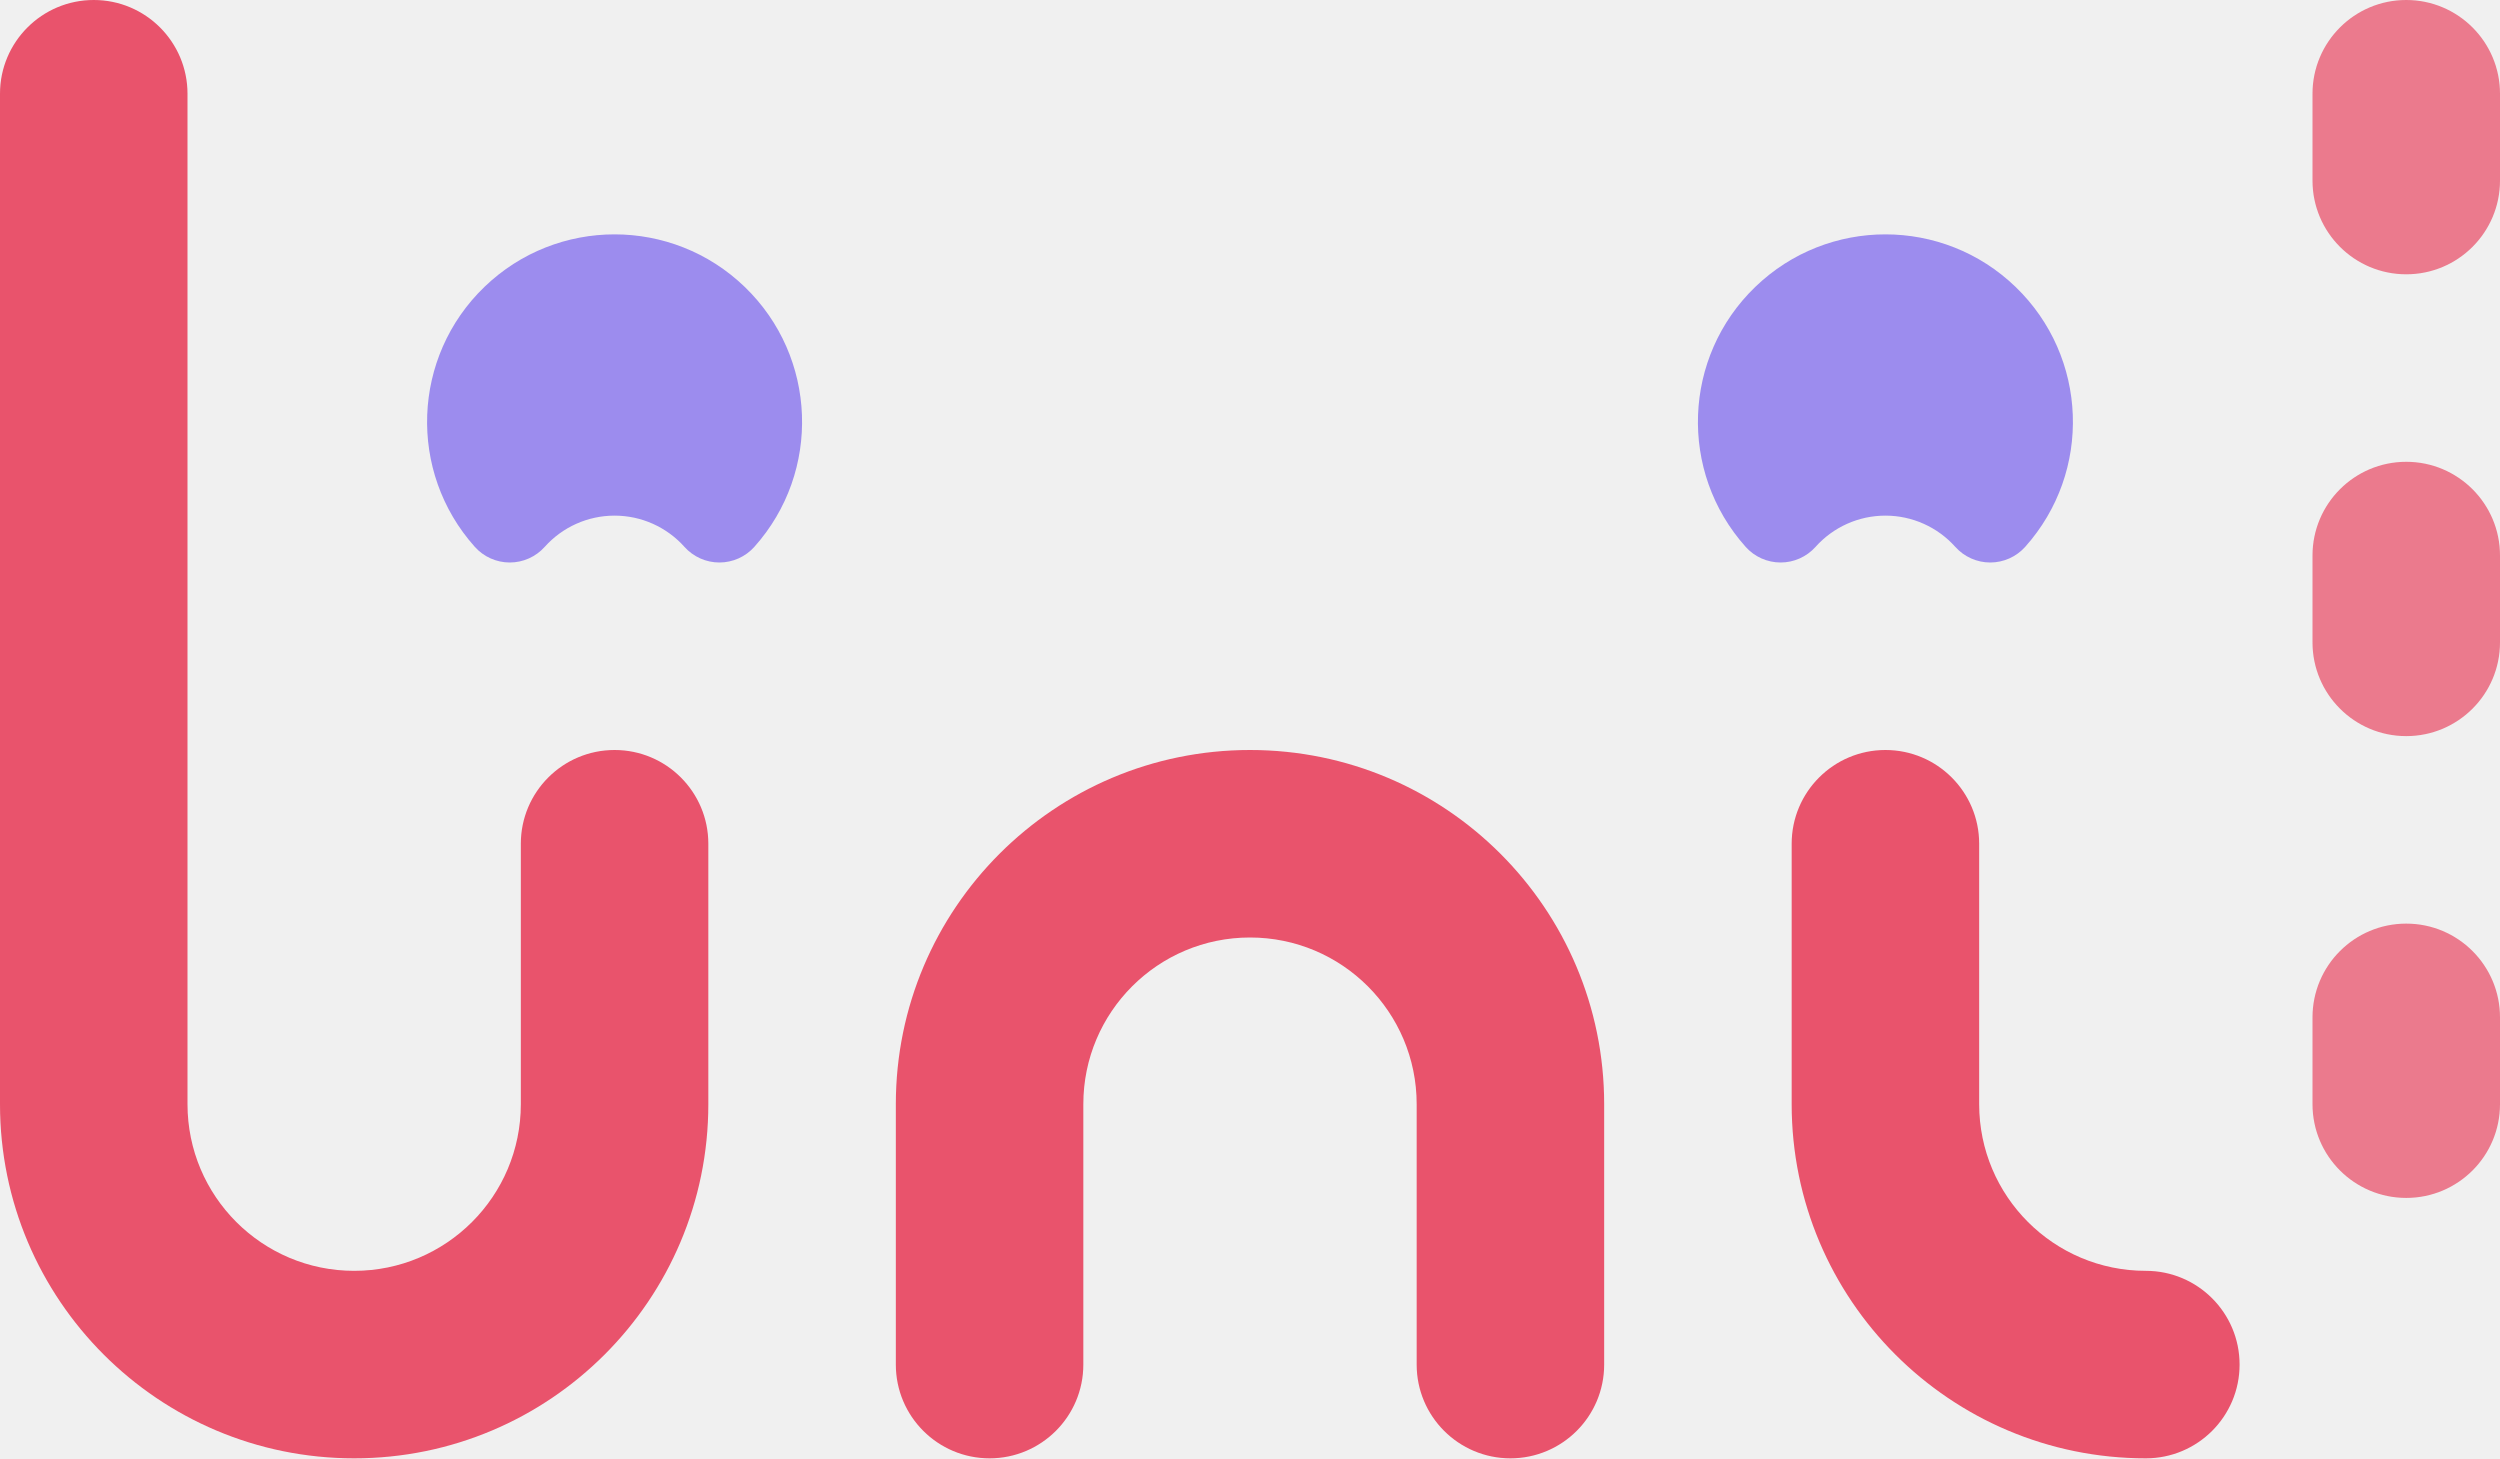
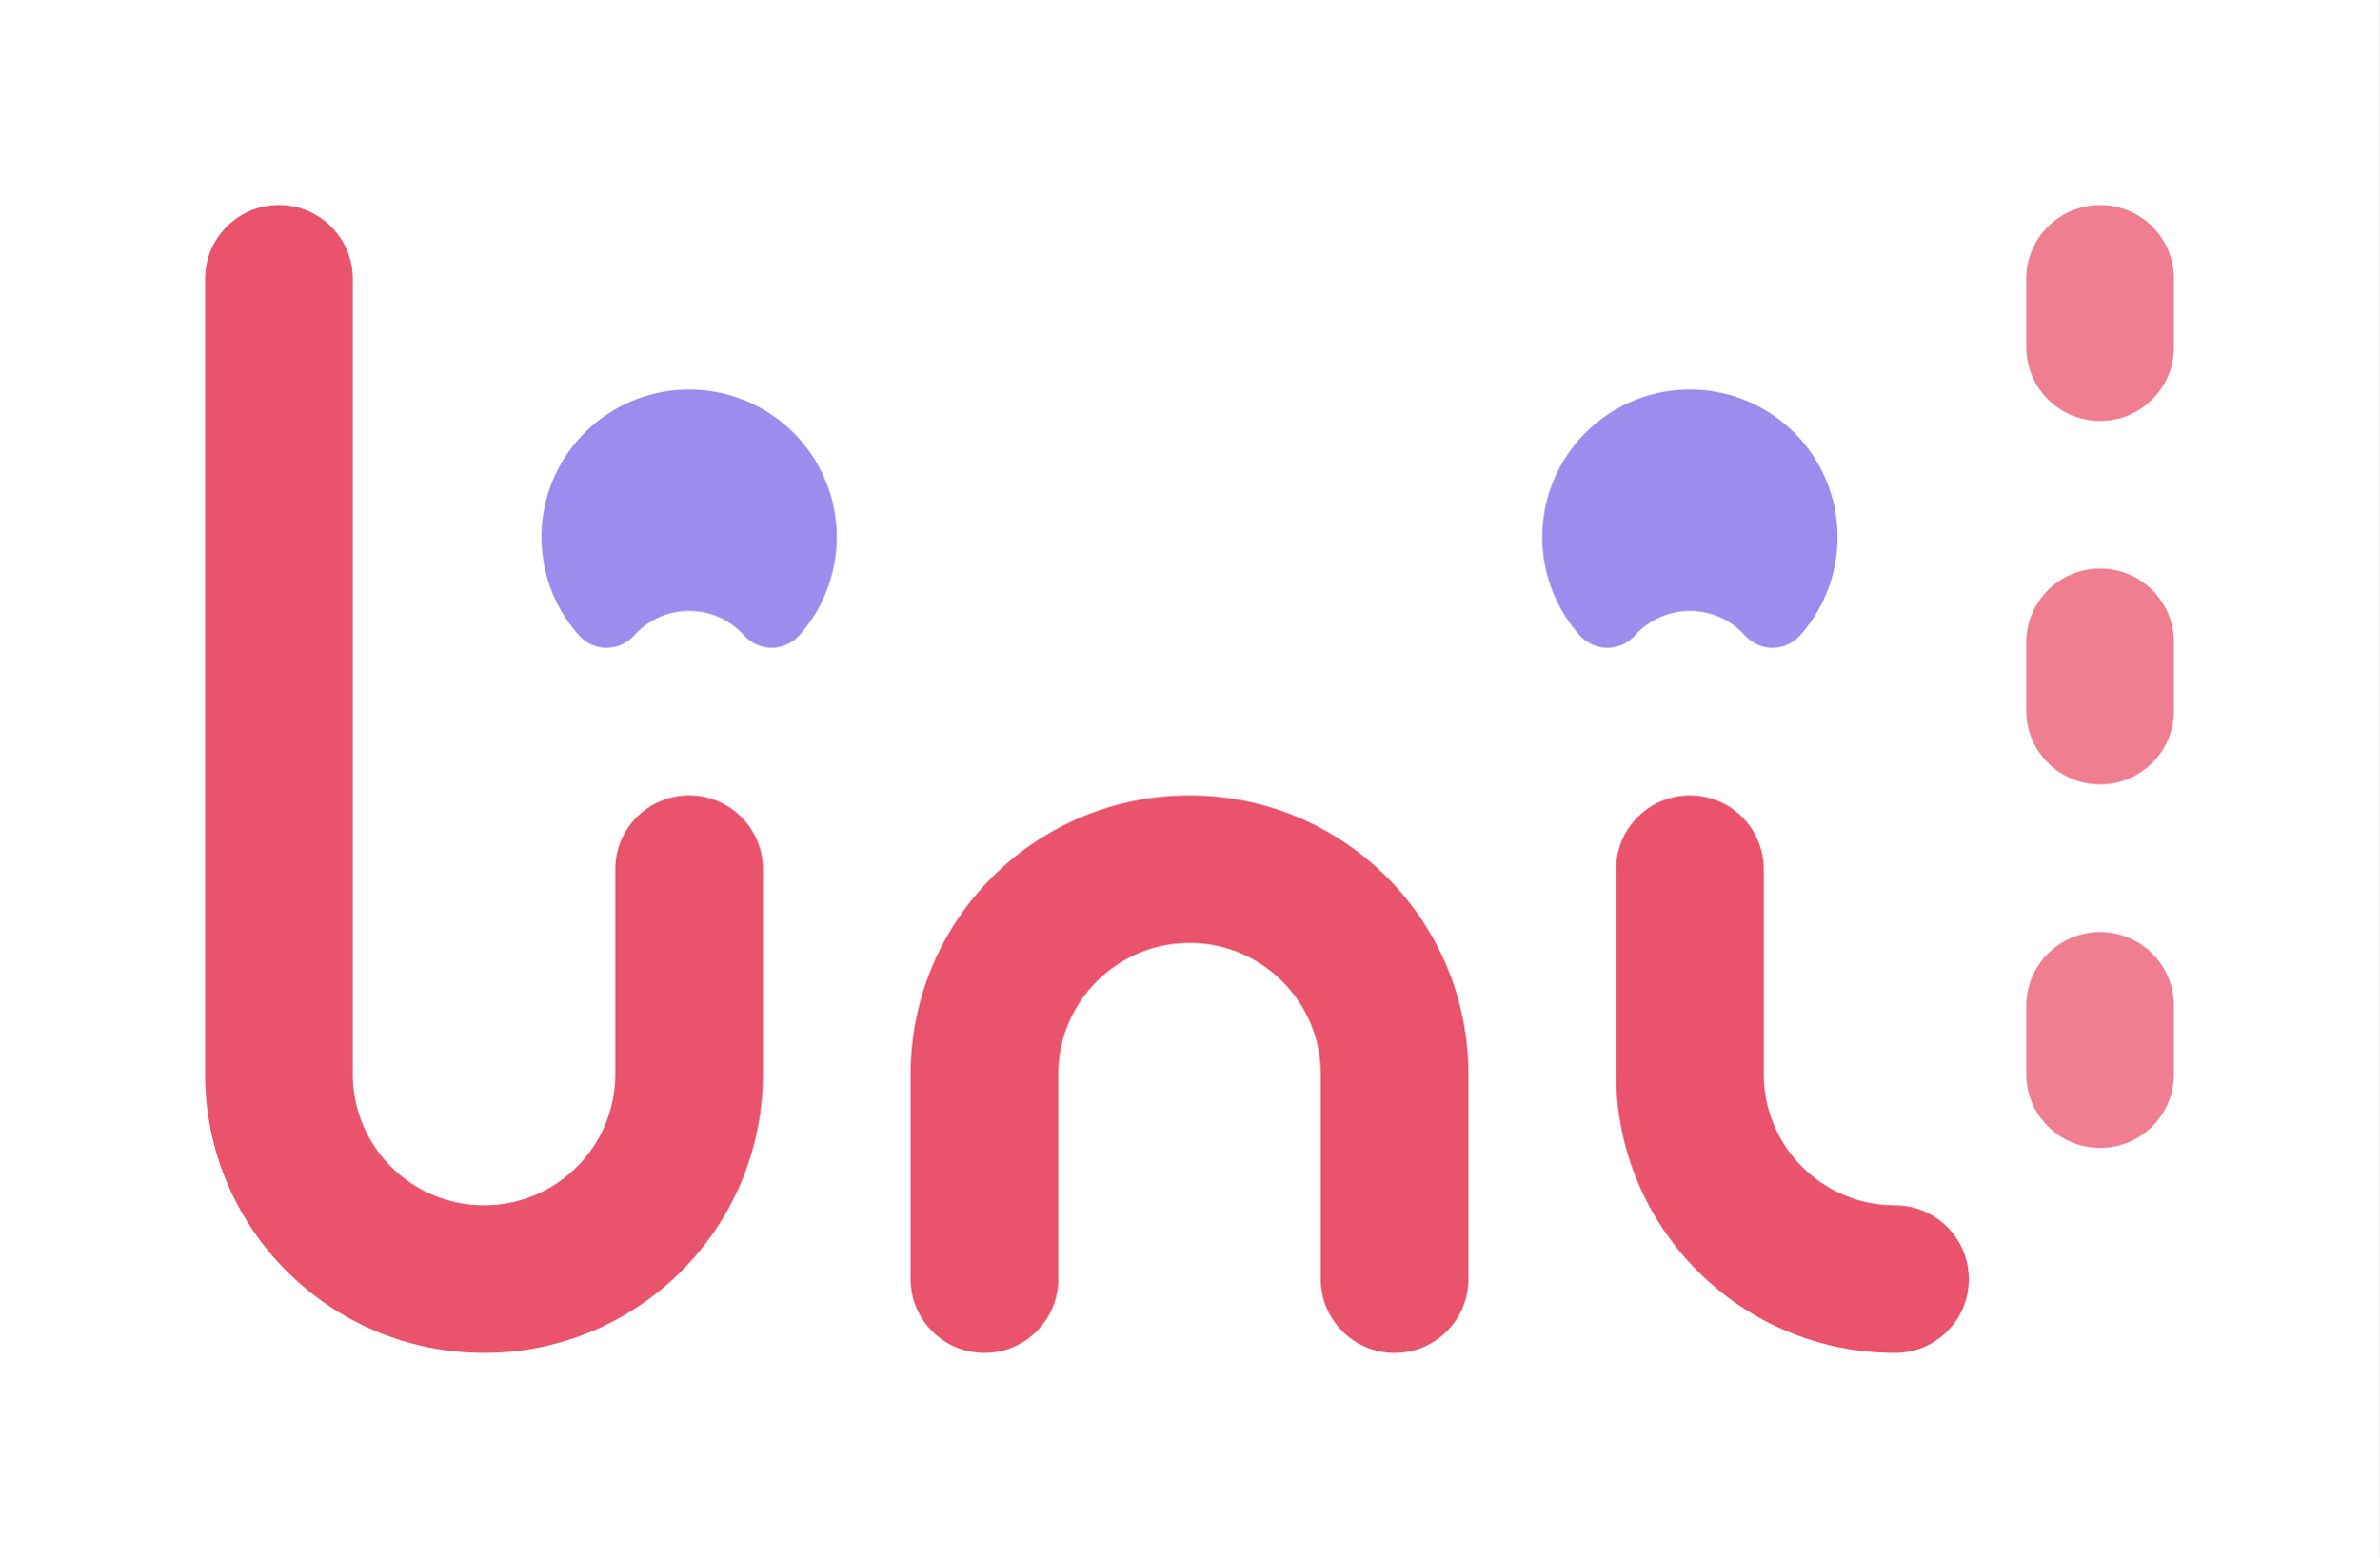
- <svg xmlns="http://www.w3.org/2000/svg" viewBox="0 0 240 140" fill="#e9536c" style="color-scheme:light dark">
-   <path d="M0 106A34 34 0 1 0 68 106L68 81A9 9 0 0 0 50 81L50 106A16 16 0 0 1 18 106L18 9A9 9 0 0 0 0 9L0 106Z" />
-   <path d="M136 131A9 9 0 0 0 154 131L154 106A34 34 0 0 0 86 106L86 131A9 9 0 0 0 104 131L104 106A16 16 0 0 1 136 106L136 131Z" />
-   <path d="M190 81A9 9 0 0 0 172 81L172 106A34 34 0 0 0 206 140A9 9 0 0 0 206 122A16 16 0 0 1 190 106L190 81Z" />
-   <g fill="#9c8cee">
-     <path d="M65.708 52.5A4.5 4.5 0 0 0 72.416 52.5A18 18 0 1 0 45.584 52.5A4.5 4.5 0 0 0 52.292 52.5A9 9 0 0 1 65.708 52.5Z" />
-     <path d="M187.708 52.5A4.5 4.5 0 0 0 194.416 52.5A18 18 0 1 0 167.584 52.5A4.5 4.5 0 0 0 174.292 52.5A9 9 0 0 1 187.708 52.5Z" />
+ <svg xmlns="http://www.w3.org/2000/svg" viewBox="-145 -165 290 190" width="290" height="190" class="lini lini-scope-4d765d80">
+   <style>
+     .lini-scope-4d765d80 { font-family: "Google Sans", system-ui, -apple-system, "Segoe UI", Roboto, "Helvetica Neue", Arial, sans-serif; font-size: 15px; font-weight: 500; color: black; }
+     .lini-scope-4d765d80 .lini-canvas { fill: white; }
+     .lini-scope-4d765d80 .lini-sketch { fill: #e9536c; stroke: none; stroke-width: 2; stroke-dasharray: none; }
+   </style>
+   <defs />
+   <rect class="lini-canvas" x="-145" y="-165" width="290" height="190" />
+   <g class="lini-scene">
+     <g class="lini-node lini-sketch" data-id="n" transform="translate(0,0)">
+       <path d="M 0 -68 A 34 34 0 0 1 34 -34 L 34 -9 A 9 9 0 0 1 16 -9 L 16 -34 A 16 16 0 0 0 0 -50 A 16 16 0 0 0 -16 -34 L -16 -9 A 9 9 0 0 1 -34 -9 L -34 -34 A 34 34 0 0 1 0 -68 Z" fill-rule="evenodd" />
+     </g>
+     <g class="lini-node lini-sketch" data-id="l" transform="translate(0,0)">
+       <path d="M -120 -131 L -120 -34 A 34 34 0 0 0 -52 -34 L -52 -59 A 9 9 0 0 0 -70 -59 L -70 -34 A 16 16 0 0 1 -102 -34 L -102 -131 A 9 9 0 0 0 -120 -131 Z" fill-rule="evenodd" />
+     </g>
+     <g class="lini-node lini-sketch" data-id="i" transform="translate(0,0)">
+       <path d="M 52 -59 L 52 -34 A 34 34 0 0 0 86 0 A 9 9 0 0 0 86 -18 A 16 16 0 0 1 70 -34 L 70 -59 A 9 9 0 0 0 52 -59 Z" fill-rule="evenodd" />
+     </g>
+     <g class="lini-node lini-sketch" data-id="brow" style="fill: #9c8cee" transform="translate(0,0)">
+       <path d="M -67.708 -87.5 A 9 9 0 0 1 -54.292 -87.5 A 4.5 4.5 0 0 0 -47.584 -87.5 A 18 18 0 0 0 -61 -117.5 A 18 18 0 0 0 -74.416 -87.5 A 4.5 4.5 0 0 0 -67.708 -87.5 Z M 67.708 -87.5 A 9 9 0 0 0 54.292 -87.5 A 4.5 4.5 0 0 1 47.584 -87.5 A 18 18 0 0 1 61 -117.5 A 18 18 0 0 1 74.416 -87.5 A 4.5 4.5 0 0 1 67.708 -87.5 Z" fill-rule="evenodd" />
+     </g>
+     <g class="lini-node lini-sketch" data-id="dots" style="fill: none; stroke-width: 0; opacity: 1" transform="translate(0,0)">
+       <g class="lini-node lini-sketch" style="opacity: 0.75" transform="translate(0,0)">
+         <path d="M 102 -131 L 102 -122.667 A 9 9 0 0 0 120 -122.667 L 120 -131 A 9 9 0 0 0 102 -131 Z" fill-rule="evenodd" />
+       </g>
+       <g class="lini-node lini-sketch" style="opacity: 0.75" transform="translate(0,44.3333)">
+         <path d="M 102 -131 L 102 -122.667 A 9 9 0 0 0 120 -122.667 L 120 -131 A 9 9 0 0 0 102 -131 Z" fill-rule="evenodd" />
+       </g>
+       <g class="lini-node lini-sketch" style="opacity: 0.75" transform="translate(0,88.6667)">
+         <path d="M 102 -131 L 102 -122.667 A 9 9 0 0 0 120 -122.667 L 120 -131 A 9 9 0 0 0 102 -131 Z" fill-rule="evenodd" />
+       </g>
+     </g>
  </g>
-   <g opacity=".75">
-     <path d="M222 17.333A9 9 0 0 0 240 17.333L240 9A9 9 0 0 0 222 9L222 17.333Z" />
-     <path d="M222 61.667A9 9 0 0 0 240 61.667L240 53.333A9 9 0 0 0 222 53.333L222 61.667Z" />
-     <path d="M222 106A9 9 0 0 0 240 106L240 97.667A9 9 0 0 0 222 97.667L222 106Z" />
-   </g>
+   <g class="lini-links" />
</svg>
